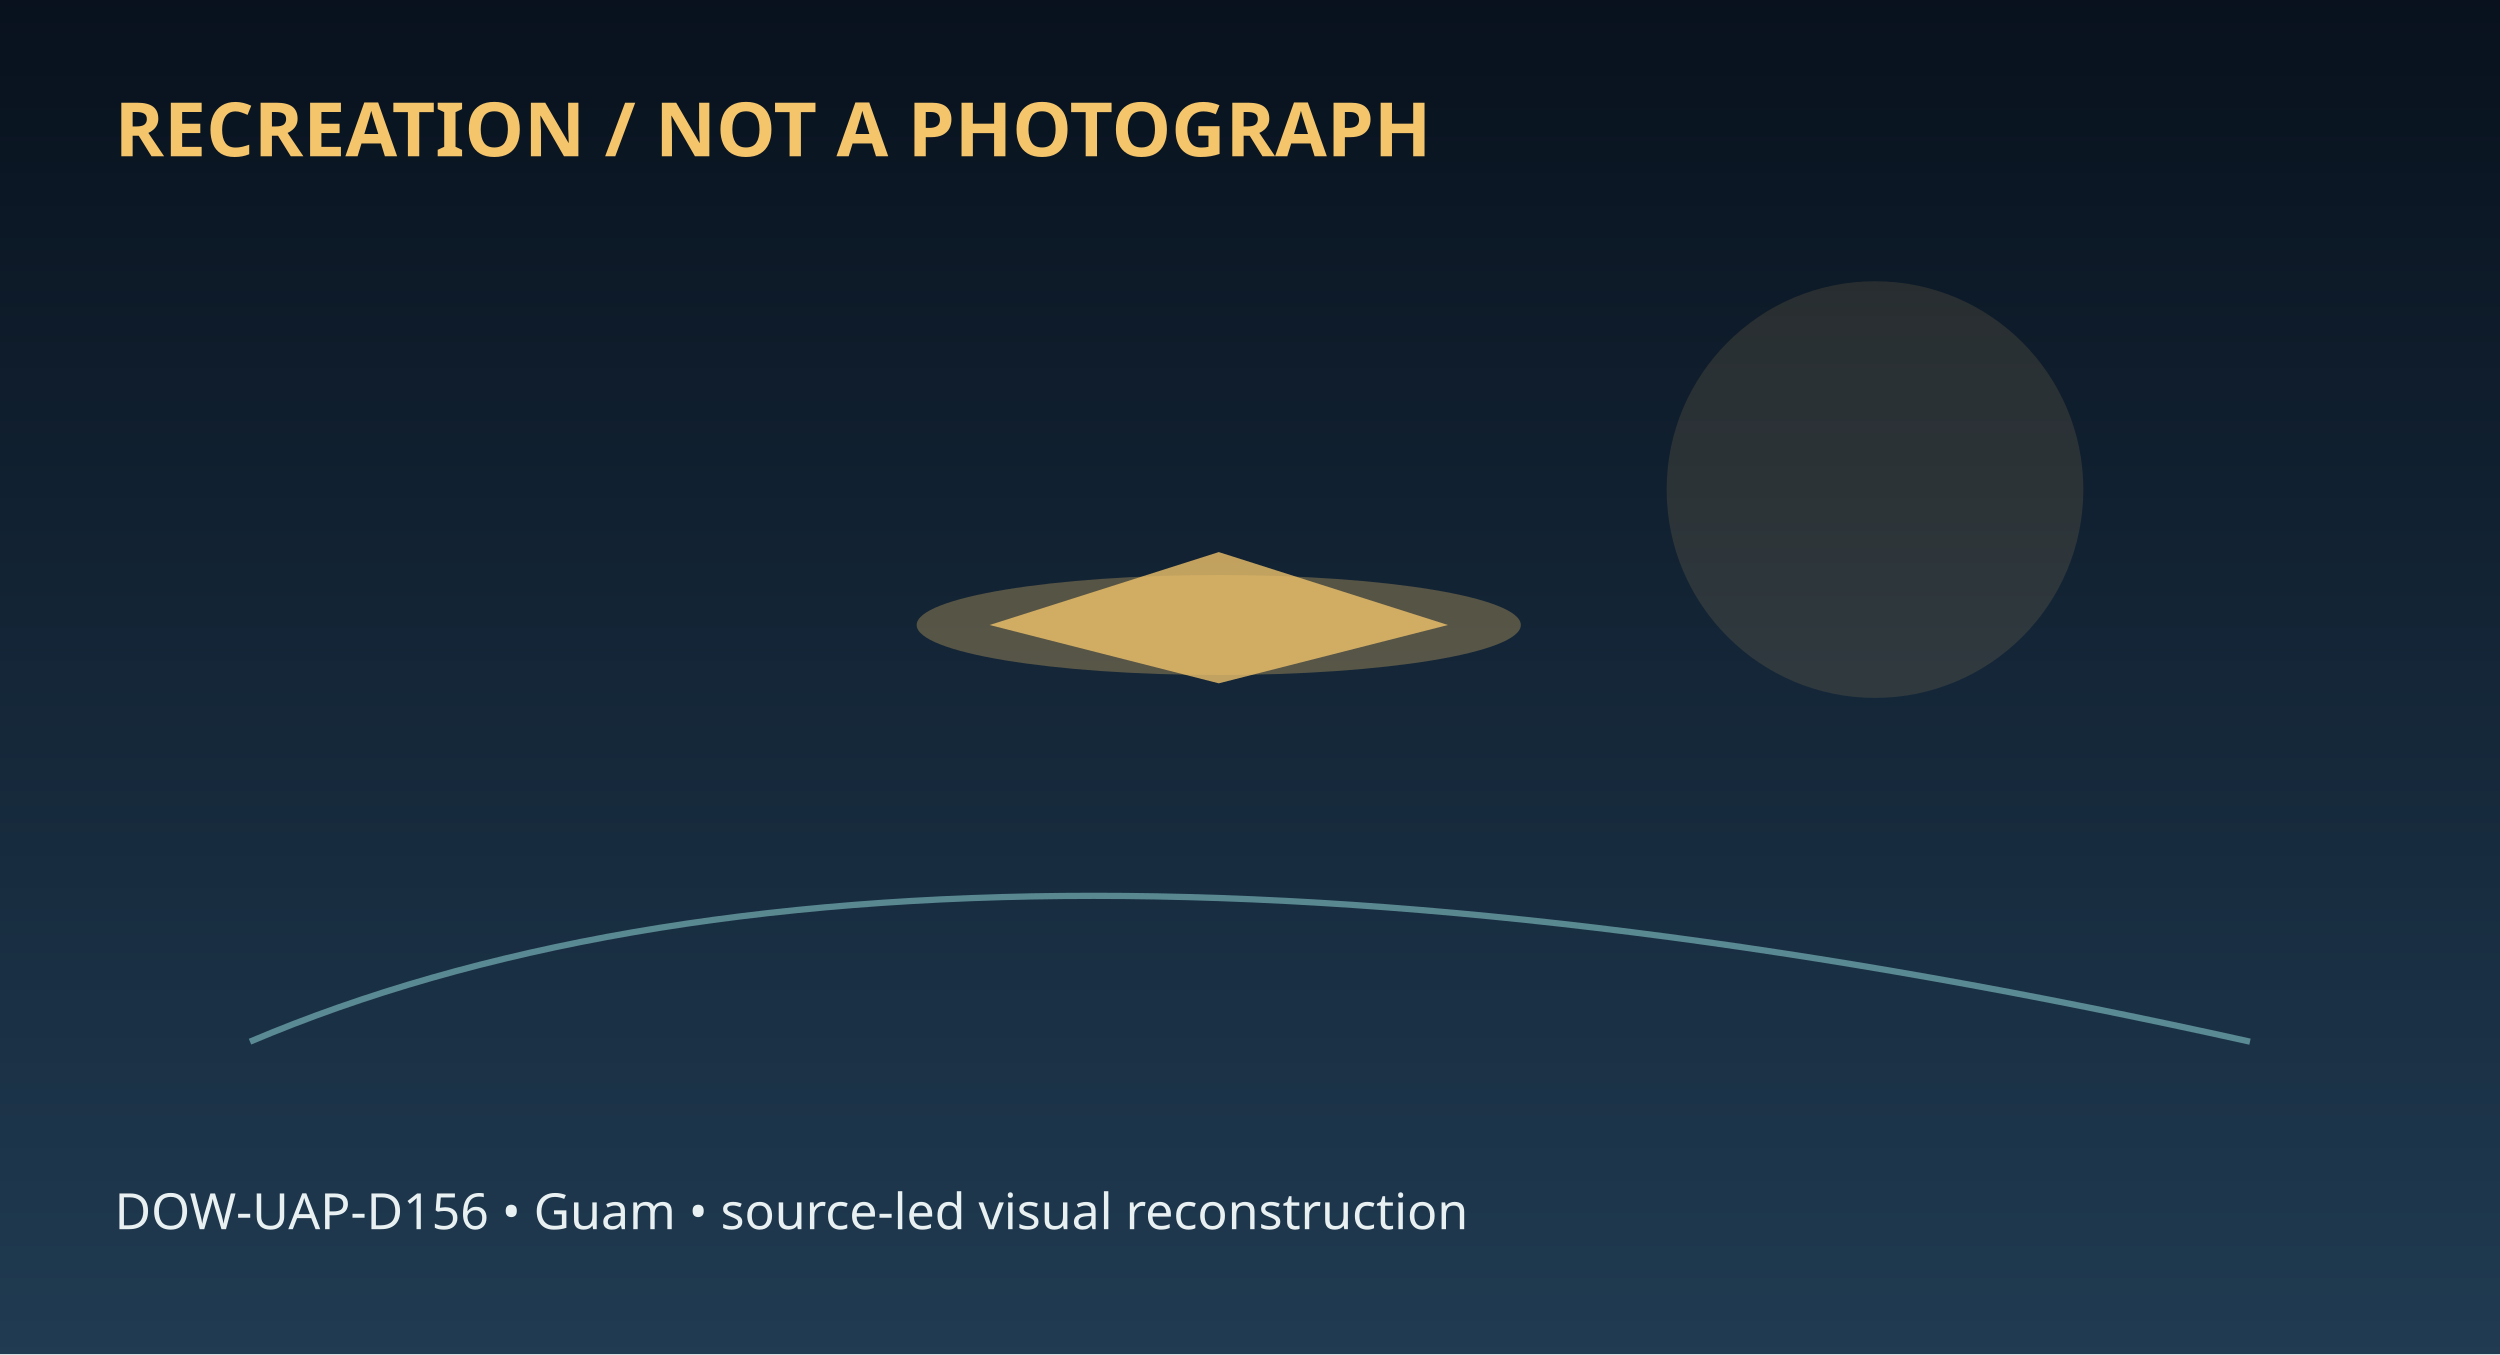
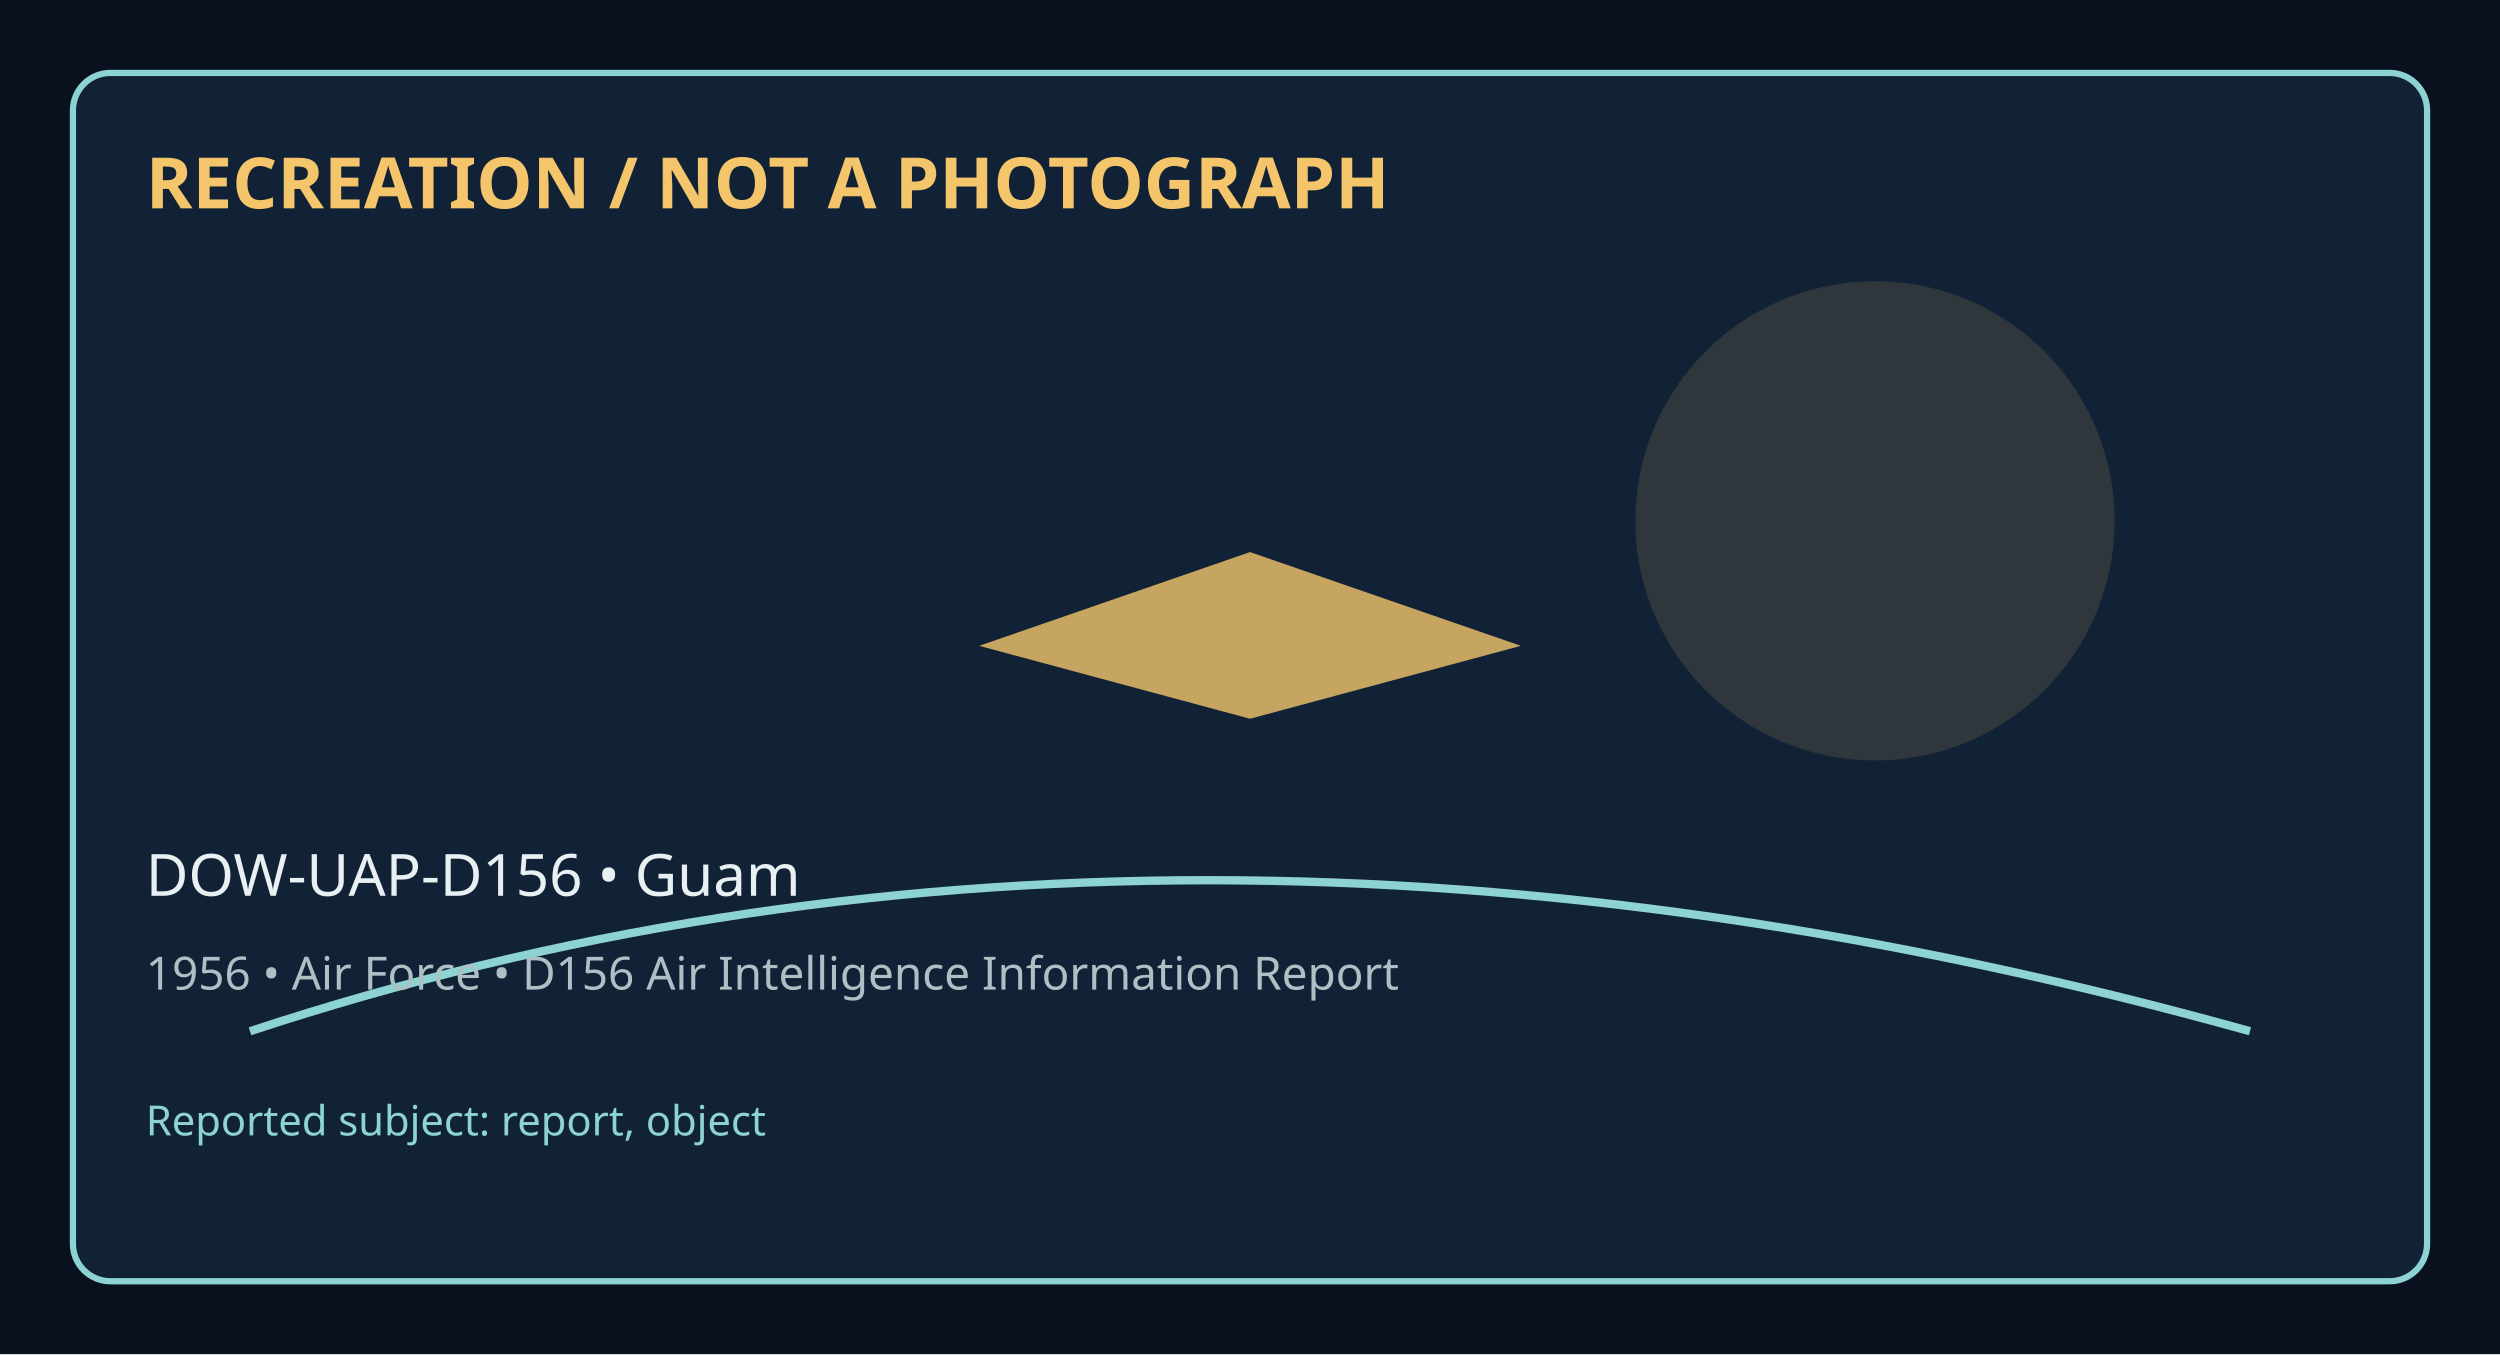
<svg xmlns="http://www.w3.org/2000/svg" viewBox="0 0 1200 650">
-   <defs>
-     <linearGradient id="g" x2="0" y2="1">
-       <stop stop-color="#08111d" />
-       <stop offset="1" stop-color="#203b52" />
-     </linearGradient>
-   </defs>
-   <rect width="1200" height="650" fill="url(#g)" />
-   <circle cx="900" cy="235" r="100" fill="#f4c56b" opacity=".12" />
-   <path d="M120 500 Q450 360 1080 500" fill="none" stroke="#8ed3d4" stroke-width="3" opacity=".55" />
-   <path d="M475 300 l110 -35 110 35 -110 28z" fill="#f4c56b" opacity=".78" />
-   <ellipse cx="585" cy="300" rx="145" ry="24" fill="#f4c56b" opacity=".3" />
-   <text x="55" y="75" fill="#f4c56b" font-family="sans-serif" font-size="36" font-weight="700">RECREATION / NOT A PHOTOGRAPH</text>
-   <text x="55" y="590" fill="#e8f0f2" font-family="sans-serif" font-size="24">DOW-UAP-D156 • Guam • source-led visual reconstruction</text>
+   <rect width="1200" height="650" fill="#08111d" />
+   <rect x="35" y="35" width="1130" height="580" rx="18" fill="#112236" stroke="#8ed3d4" stroke-width="3" />
+   <circle cx="900" cy="250" r="115" fill="#f4c56b" opacity=".13" />
+   <path d="M120 495 Q560 350 1080 495" fill="none" stroke="#8ed3d4" stroke-width="4" />
+   <path d="M470 310 L600 265 L730 310 L600 345 Z" fill="#f4c56b" opacity=".8" />
+   <text x="70" y="100" fill="#f4c56b" font-family="sans-serif" font-size="34" font-weight="700">RECREATION / NOT A PHOTOGRAPH</text>
+   <text x="70" y="430" fill="#e8f0f2" font-family="sans-serif" font-size="28">DOW-UAP-D156 • Guam</text>
+   <text x="70" y="475" fill="#adc1c5" font-family="sans-serif" font-size="22">1956 • Air Force • D156 Air Intelligence Information Report</text>
+   <text x="70" y="545" fill="#8ed3d4" font-family="sans-serif" font-size="20">Reported subject: report, object</text>
</svg>
